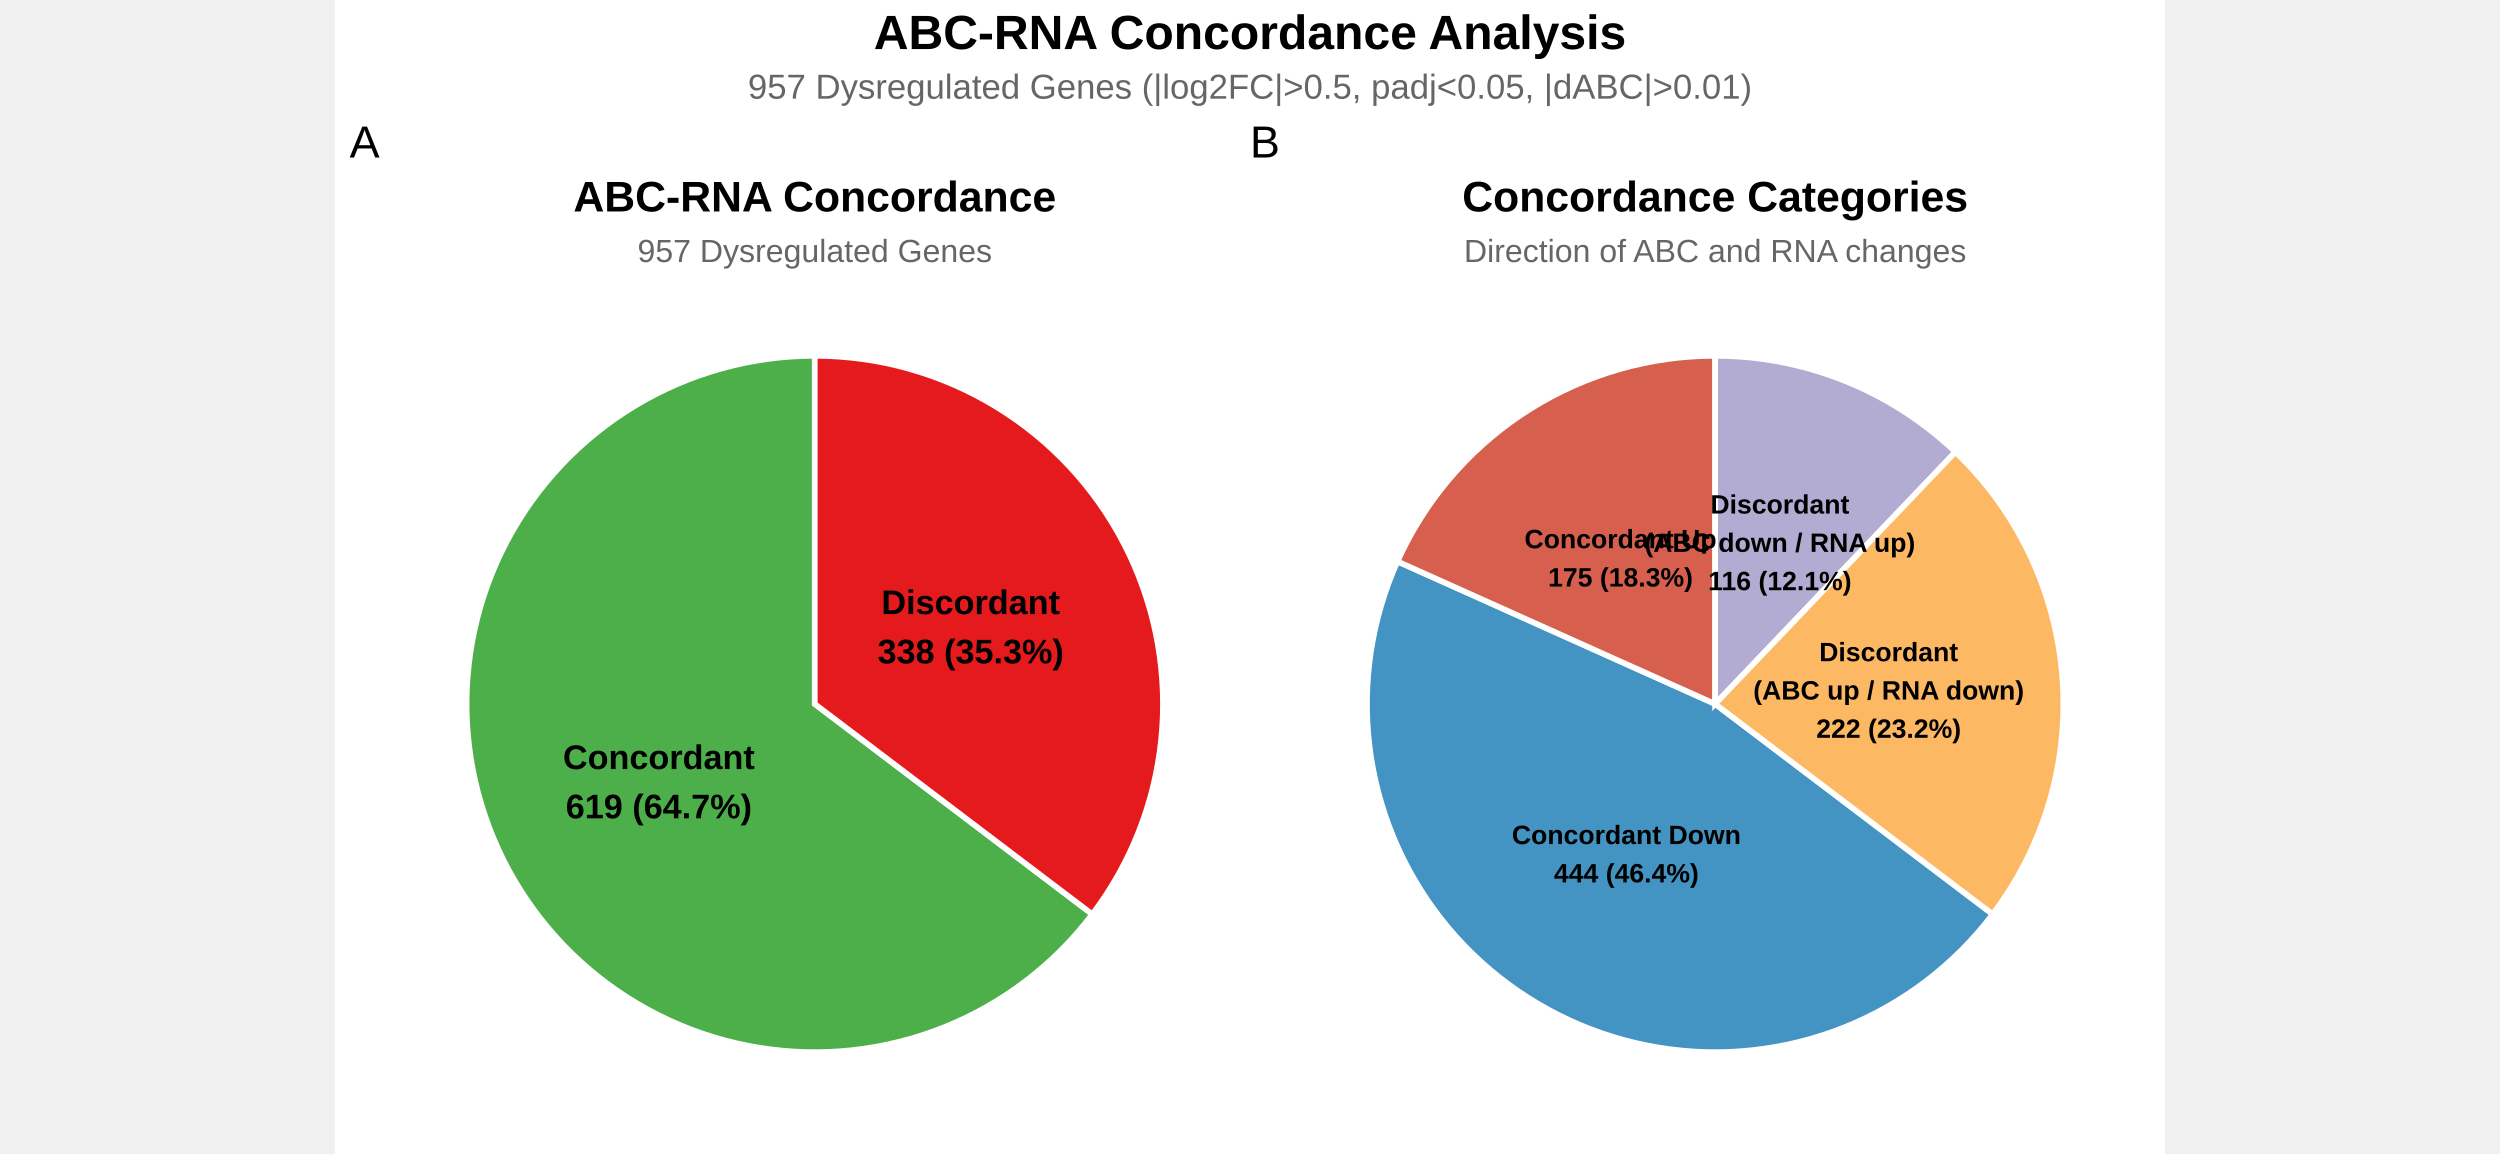
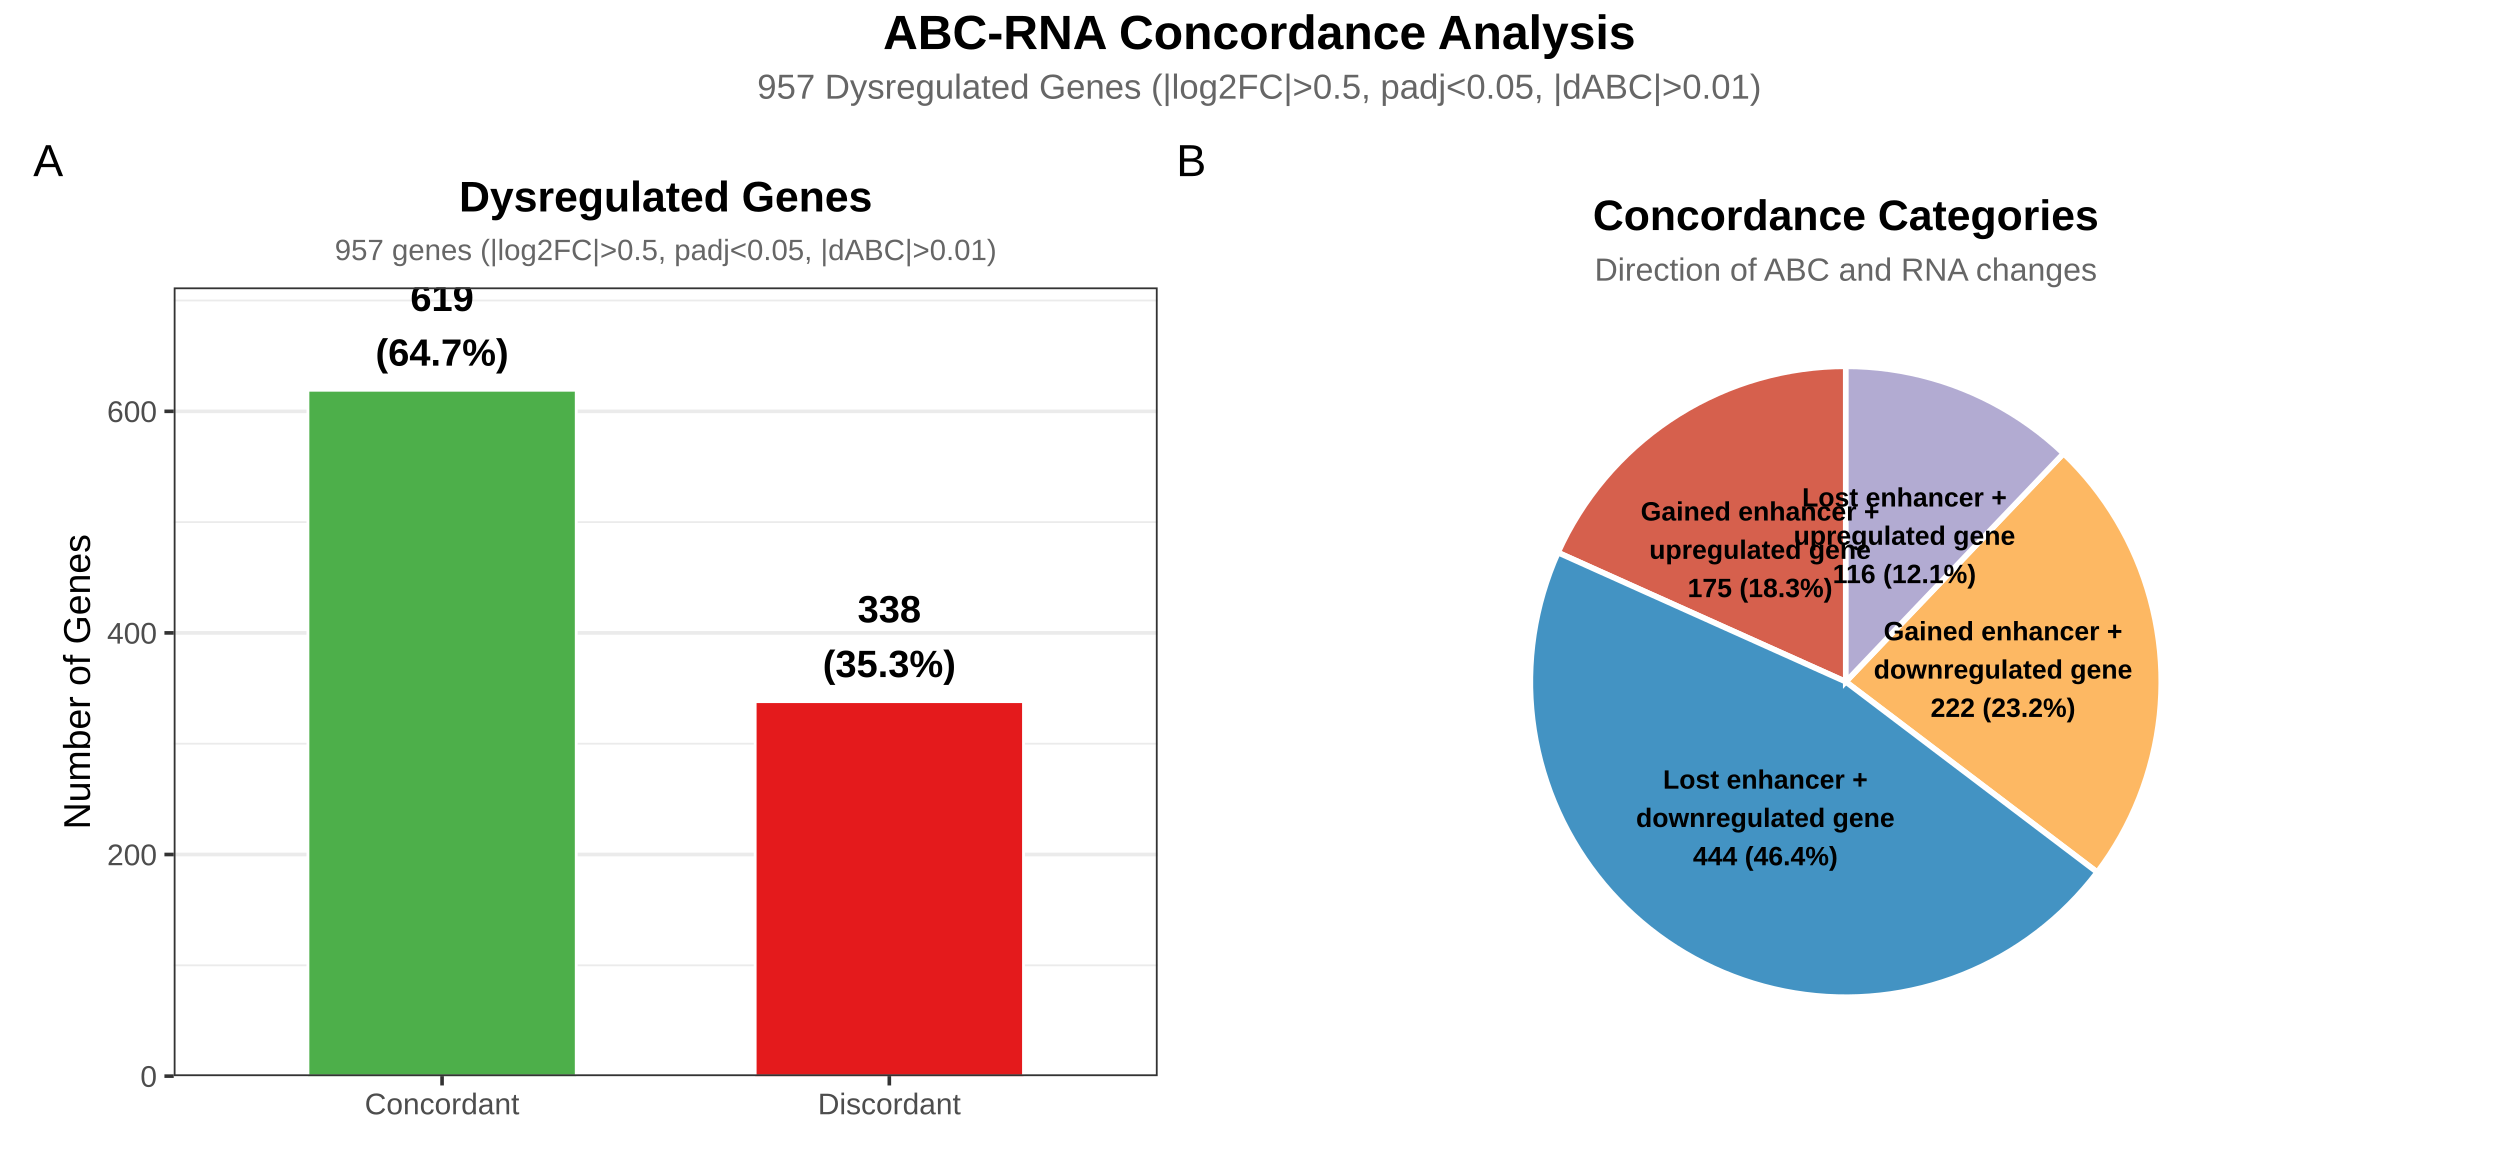
<svg xmlns="http://www.w3.org/2000/svg" width="936.00pt" height="432.00pt" viewBox="0 0 936.00 432.00">
  <g class="svglite">
    <defs>
      <style type="text/css">
    .svglite line, .svglite polyline, .svglite polygon, .svglite path, .svglite rect, .svglite circle {
      fill: none;
      stroke: #000000;
      stroke-linecap: round;
      stroke-linejoin: round;
      stroke-miterlimit: 10.00;
    }
    .svglite text {
      white-space: pre;
    }
    .svglite g.glyphgroup path {
      fill: inherit;
      stroke: none;
    }
  </style>
    </defs>
    <rect width="100%" height="100%" style="stroke: none; fill: none;" />
    <defs>
      <clipPath id="cpMC4wMHw5MzYuMDB8MC4wMHw0MzIuMDA=">
        <rect x="0.00" y="0.00" width="936.00" height="432.00" />
      </clipPath>
    </defs>
    <g clip-path="url(#cpMC4wMHw5MzYuMDB8MC4wMHw0MzIuMDA=)">
+       <rect x="-0" y="0" width="936.00" height="432.00" style="stroke-width: 1.07; stroke: #FFFFFF; fill: #FFFFFF;" />
+     </g>
+     <defs>
+       <clipPath id="cpNjUuMDR8OTMwLjUyfDEwNy42MHw0MDIuOTA=">
+         <rect x="65.04" y="107.60" width="865.48" height="295.31" />
+       </clipPath>
+     </defs>
+     <g clip-path="url(#cpNjUuMDR8OTMwLjUyfDEwNy42MHw0MDIuOTA=)">
+ </g>
+     <g clip-path="url(#cpMC4wMHw5MzYuMDB8MC4wMHw0MzIuMDA=)">
</g>
    <defs>
-       <clipPath id="cpMTI1LjQyfDgxMC41OHwwLjAwfDQzMi4wMA==">
-         <rect x="125.42" y="0" width="685.16" height="432.00" />
+       <clipPath id="cpNS40OHw0NDAuNDF8NDUuMTd8NDI2LjUy">
+         <rect x="5.48" y="45.17" width="434.93" height="381.35" />
      </clipPath>
    </defs>
-     <g clip-path="url(#cpMTI1LjQyfDgxMC41OHwwLjAwfDQzMi4wMA==)">
-       <rect x="125.42" y="0" width="685.16" height="432.00" style="stroke-width: 1.07; stroke: #FFFFFF; fill: #FFFFFF;" />
+     <g clip-path="url(#cpNS40OHw0NDAuNDF8NDUuMTd8NDI2LjUy)">
+       <rect x="5.48" y="45.17" width="434.93" height="381.35" style="stroke-width: 1.36; stroke: #FFFFFF; fill: #FFFFFF;" />
    </g>
    <g clip-path="url(#cpMC4wMHw5MzYuMDB8MC4wMHw0MzIuMDA=)">
</g>
    <defs>
-       <clipPath id="cpMTQyLjEwfDgwNS4xMHwxMDAuNjJ8NDI2LjUy">
-         <rect x="142.10" y="100.62" width="663.00" height="325.90" />
+       <clipPath id="cpNDQwLjQxfDkzMC41Mnw0NS4xN3w0MjYuNTI=">
+         <rect x="440.41" y="45.17" width="490.11" height="381.35" />
      </clipPath>
    </defs>
-     <g clip-path="url(#cpMTQyLjEwfDgwNS4xMHwxMDAuNjJ8NDI2LjUy)">
- </g>
-     <g clip-path="url(#cpMC4wMHw5MzYuMDB8MC4wMHw0MzIuMDA=)">
- </g>
-     <defs>
-       <clipPath id="cpMTMwLjkwfDQ2OC4wMHw0NS4xN3w0MjYuNTI=">
-         <rect x="130.90" y="45.17" width="337.10" height="381.35" />
-       </clipPath>
-     </defs>
-     <g clip-path="url(#cpMTMwLjkwfDQ2OC4wMHw0NS4xN3w0MjYuNTI=)">
-       <rect x="130.90" y="45.17" width="337.10" height="381.35" style="stroke-width: 0.00; stroke: none;" />
+     <g clip-path="url(#cpNDQwLjQxfDkzMC41Mnw0NS4xN3w0MjYuNTI=)">
+       <rect x="440.41" y="45.17" width="490.11" height="381.35" style="stroke-width: 0.00; stroke: none;" />
    </g>
    <g clip-path="url(#cpMC4wMHw5MzYuMDB8MC4wMHw0MzIuMDA=)">
</g>
    <defs>
-       <clipPath id="cpNDY4LjAwfDgwNS4xMHw0NS4xN3w0MjYuNTI=">
-         <rect x="468.00" y="45.17" width="337.10" height="381.35" />
+       <clipPath id="cpNjUuMDR8NDMzLjQzfDEwNy42MHw0MDIuOTA=">
+         <rect x="65.04" y="107.60" width="368.39" height="295.31" />
      </clipPath>
    </defs>
-     <g clip-path="url(#cpNDY4LjAwfDgwNS4xMHw0NS4xN3w0MjYuNTI=)">
-       <rect x="468.00" y="45.17" width="337.10" height="381.35" style="stroke-width: 0.00; stroke: none;" />
+     <g clip-path="url(#cpNjUuMDR8NDMzLjQzfDEwNy42MHw0MDIuOTA=)">
+       <rect x="65.04" y="107.60" width="368.39" height="295.31" style="stroke-width: 1.36; stroke: none; fill: #FFFFFF;" />
+       <polyline points="65.04,361.42 433.43,361.42 " style="stroke-width: 0.68; stroke: #EBEBEB; stroke-linecap: butt;" />
+       <polyline points="65.04,278.45 433.43,278.45 " style="stroke-width: 0.68; stroke: #EBEBEB; stroke-linecap: butt;" />
+       <polyline points="65.04,195.48 433.43,195.48 " style="stroke-width: 0.68; stroke: #EBEBEB; stroke-linecap: butt;" />
+       <polyline points="65.04,112.51 433.43,112.51 " style="stroke-width: 0.68; stroke: #EBEBEB; stroke-linecap: butt;" />
+       <polyline points="65.04,402.90 433.43,402.90 " style="stroke-width: 1.36; stroke: #EBEBEB; stroke-linecap: butt;" />
+       <polyline points="65.04,319.93 433.43,319.93 " style="stroke-width: 1.36; stroke: #EBEBEB; stroke-linecap: butt;" />
+       <polyline points="65.04,236.96 433.43,236.96 " style="stroke-width: 1.36; stroke: #EBEBEB; stroke-linecap: butt;" />
+       <polyline points="65.04,154.00 433.43,154.00 " style="stroke-width: 1.36; stroke: #EBEBEB; stroke-linecap: butt;" />
+       <rect x="115.28" y="146.11" width="100.47" height="256.79" style="stroke-width: 1.07; stroke: #FFFFFF; stroke-linecap: butt; stroke-linejoin: miter; fill: #4DAF4A;" />
+       <rect x="282.73" y="262.69" width="100.47" height="140.22" style="stroke-width: 1.07; stroke: #FFFFFF; stroke-linecap: butt; stroke-linejoin: miter; fill: #E41A1C;" />
+       <text x="165.51" y="116.43" text-anchor="middle" style="font-size: 14.23px; font-weight: bold; font-family: &quot;Arial&quot;;" textLength="23.72px" lengthAdjust="spacingAndGlyphs">619</text>
+       <text x="165.51" y="136.91" text-anchor="middle" style="font-size: 14.23px; font-weight: bold; font-family: &quot;Arial&quot;;" textLength="49.78px" lengthAdjust="spacingAndGlyphs">(64.7%)</text>
+       <text x="332.96" y="233.00" text-anchor="middle" style="font-size: 14.23px; font-weight: bold; font-family: &quot;Arial&quot;;" textLength="23.72px" lengthAdjust="spacingAndGlyphs">338</text>
+       <text x="332.96" y="253.49" text-anchor="middle" style="font-size: 14.23px; font-weight: bold; font-family: &quot;Arial&quot;;" textLength="49.78px" lengthAdjust="spacingAndGlyphs">(35.3%)</text>
+       <rect x="65.04" y="107.60" width="368.39" height="295.31" style="stroke-width: 1.36; stroke: #333333;" />
    </g>
    <g clip-path="url(#cpMC4wMHw5MzYuMDB8MC4wMHw0MzIuMDA=)">
- </g>
+       <text x="58.77" y="406.91" text-anchor="end" style="font-size: 11.20px;fill: #4D4D4D; font-family: &quot;Arial&quot;;" textLength="6.22px" lengthAdjust="spacingAndGlyphs">0</text>
+       <text x="58.77" y="323.94" text-anchor="end" style="font-size: 11.20px;fill: #4D4D4D; font-family: &quot;Arial&quot;;" textLength="18.66px" lengthAdjust="spacingAndGlyphs">200</text>
+       <text x="58.77" y="240.97" text-anchor="end" style="font-size: 11.20px;fill: #4D4D4D; font-family: &quot;Arial&quot;;" textLength="18.66px" lengthAdjust="spacingAndGlyphs">400</text>
+       <text x="58.77" y="158.00" text-anchor="end" style="font-size: 11.20px;fill: #4D4D4D; font-family: &quot;Arial&quot;;" textLength="18.66px" lengthAdjust="spacingAndGlyphs">600</text>
+       <polyline points="61.56,402.90 65.04,402.90 " style="stroke-width: 1.36; stroke: #333333; stroke-linecap: butt;" />
+       <polyline points="61.56,319.93 65.04,319.93 " style="stroke-width: 1.36; stroke: #333333; stroke-linecap: butt;" />
+       <polyline points="61.56,236.96 65.04,236.96 " style="stroke-width: 1.36; stroke: #333333; stroke-linecap: butt;" />
+       <polyline points="61.56,154.00 65.04,154.00 " style="stroke-width: 1.36; stroke: #333333; stroke-linecap: butt;" />
+       <polyline points="165.51,406.39 165.51,402.90 " style="stroke-width: 1.36; stroke: #333333; stroke-linecap: butt;" />
+       <polyline points="332.96,406.39 332.96,402.90 " style="stroke-width: 1.36; stroke: #333333; stroke-linecap: butt;" />
+       <text x="165.51" y="417.19" text-anchor="middle" style="font-size: 11.20px;fill: #4D4D4D; font-family: &quot;Arial&quot;;" textLength="57.81px" lengthAdjust="spacingAndGlyphs">Concordant</text>
+       <text x="332.96" y="417.19" text-anchor="middle" style="font-size: 11.20px;fill: #4D4D4D; font-family: &quot;Arial&quot;;" textLength="53.45px" lengthAdjust="spacingAndGlyphs">Discordant</text>
+       <text transform="translate(33.68,255.25) rotate(-90)" text-anchor="middle" style="font-size: 14.00px; font-family: &quot;Arial&quot;;" textLength="110.45px" lengthAdjust="spacingAndGlyphs">Number of Genes</text>
+       <text x="249.24" y="97.38" text-anchor="middle" style="font-size: 11.00px;fill: #666666; font-family: &quot;Arial&quot;;" textLength="247.98px" lengthAdjust="spacingAndGlyphs">957 genes (|log2FC|&gt;0.5, padj&lt;0.05, |dABC|&gt;0.01)</text>
+       <text x="249.24" y="79.16" text-anchor="middle" style="font-size: 16.00px; font-weight: bold; font-family: &quot;Arial&quot;;" textLength="154.86px" lengthAdjust="spacingAndGlyphs">Dysregulated Genes</text>
+       <text x="18.05" y="65.94" text-anchor="middle" style="font-size: 16.80px; font-family: &quot;Arial&quot;;" textLength="11.20px" lengthAdjust="spacingAndGlyphs">A</text>
+     </g>
    <defs>
-       <clipPath id="cpMTQyLjEwfDQ2OC4wMHwxMDAuNjJ8NDI2LjUy">
-         <rect x="142.10" y="100.62" width="325.90" height="325.90" />
+       <clipPath id="cpNTQzLjQxfDgzOC43MnwxMDcuNjB8NDAyLjkw">
+         <rect x="543.41" y="107.60" width="295.31" height="295.31" />
      </clipPath>
    </defs>
-     <g clip-path="url(#cpMTQyLjEwfDQ2OC4wMHwxMDAuNjJ8NDI2LjUy)">
-       <polygon points="305.05,263.57 305.05,259.08 305.05,254.58 305.05,250.09 305.05,245.59 305.05,241.10 305.05,236.60 305.05,232.11 305.05,227.61 305.05,223.11 305.05,218.62 305.05,214.12 305.05,209.63 305.05,205.13 305.05,200.64 305.05,196.14 305.05,191.65 305.05,187.15 305.05,182.66 305.05,178.16 305.05,173.67 305.05,169.17 305.05,164.68 305.05,160.18 305.05,155.69 305.05,151.19 305.05,146.70 305.05,142.20 305.05,137.71 305.05,133.21 300.64,133.29 296.23,133.51 291.83,133.88 287.45,134.41 283.08,135.08 278.74,135.89 274.44,136.86 270.16,137.97 265.93,139.22 261.74,140.62 257.60,142.15 253.52,143.83 249.49,145.64 245.53,147.59 241.64,149.67 237.82,151.89 234.08,154.23 230.41,156.69 226.84,159.28 223.35,161.99 219.96,164.81 216.66,167.75 213.47,170.80 210.38,173.95 207.40,177.21 204.53,180.57 201.78,184.02 199.15,187.56 196.63,191.19 194.24,194.90 191.98,198.69 189.85,202.56 187.85,206.50 185.98,210.50 184.26,214.56 182.67,218.68 181.22,222.85 179.91,227.06 178.74,231.32 177.72,235.62 176.85,239.94 176.12,244.30 175.55,248.68 175.12,253.07 174.83,257.48 174.70,261.89 174.72,266.30 174.89,270.71 175.20,275.12 175.67,279.51 176.28,283.88 177.04,288.23 177.95,292.55 179.01,296.84 180.21,301.08 181.55,305.29 183.03,309.45 184.65,313.55 186.42,317.60 188.31,321.59 190.34,325.51 192.51,329.36 194.80,333.13 197.22,336.82 199.76,340.43 202.42,343.95 205.20,347.38 208.10,350.71 211.10,353.95 214.22,357.08 217.44,360.10 220.76,363.01 224.17,365.81 227.68,368.49 231.28,371.05 234.96,373.48 238.72,375.79 242.56,377.97 246.47,380.03 250.44,381.94 254.48,383.72 258.58,385.37 262.73,386.87 266.93,388.23 271.17,389.45 275.46,390.53 279.77,391.46 284.12,392.24 288.48,392.87 292.87,393.36 297.27,393.70 301.68,393.89 306.10,393.93 310.51,393.82 314.92,393.56 319.32,393.15 323.69,392.59 328.05,391.89 332.38,391.03 336.68,390.03 340.95,388.89 345.17,387.60 349.35,386.17 353.47,384.60 357.54,382.89 361.55,381.05 365.50,379.07 369.38,376.95 373.18,374.71 376.90,372.34 380.54,369.85 384.10,367.23 387.56,364.49 390.93,361.64 394.21,358.68 397.37,355.60 400.44,352.42 403.39,349.14 406.23,345.76 408.96,342.29 405.38,339.58 401.79,336.86 398.21,334.15 394.63,331.43 391.04,328.72 387.46,326.00 383.88,323.29 380.29,320.58 376.71,317.86 373.13,315.15 369.55,312.43 365.96,309.72 362.38,307.00 358.80,304.29 355.21,301.57 351.63,298.86 348.05,296.14 344.46,293.43 340.88,290.72 337.30,288.00 333.71,285.29 330.13,282.57 326.55,279.86 322.97,277.14 319.38,274.43 315.80,271.71 312.22,269.00 308.63,266.29 305.05,263.57 " style="stroke-width: 2.13; stroke: #FFFFFF; stroke-linecap: butt; stroke-linejoin: miter; fill: #4DAF4A;" />
-       <polygon points="305.05,263.57 308.63,266.29 312.22,269.00 315.80,271.71 319.38,274.43 322.97,277.14 326.55,279.86 330.13,282.57 333.71,285.29 337.30,288.00 340.88,290.72 344.46,293.43 348.05,296.14 351.63,298.86 355.21,301.57 358.80,304.29 362.38,307.00 365.96,309.72 369.55,312.43 373.13,315.15 376.71,317.86 380.29,320.58 383.88,323.29 387.46,326.00 391.04,328.72 394.63,331.43 398.21,334.15 401.79,336.86 405.38,339.58 408.96,342.29 411.58,338.70 414.09,335.02 416.46,331.25 418.71,327.41 420.82,323.50 422.80,319.51 424.64,315.46 426.34,311.34 427.90,307.18 429.32,302.96 430.59,298.69 431.72,294.39 432.69,290.05 433.52,285.67 434.20,281.28 434.73,276.86 435.11,272.42 435.34,267.98 435.41,263.53 435.33,259.08 435.10,254.63 434.72,250.20 434.19,245.78 433.51,241.38 432.68,237.01 431.70,232.67 430.57,228.37 429.29,224.10 427.87,219.89 426.31,215.72 424.61,211.61 422.76,207.56 420.78,203.57 418.67,199.66 416.42,195.81 414.04,192.05 411.54,188.37 408.91,184.78 406.16,181.28 403.29,177.88 400.31,174.58 397.21,171.38 394.01,168.29 390.71,165.30 387.30,162.44 383.80,159.69 380.21,157.06 376.53,154.56 372.77,152.18 368.93,149.94 365.01,147.82 361.03,145.84 356.98,144.00 352.86,142.30 348.70,140.74 344.48,139.32 340.21,138.04 335.91,136.92 331.57,135.94 327.20,135.11 322.80,134.43 318.38,133.90 313.94,133.52 309.50,133.29 305.05,133.21 305.05,137.71 305.05,142.20 305.05,146.70 305.05,151.19 305.05,155.69 305.05,160.18 305.05,164.68 305.05,169.17 305.05,173.67 305.05,178.16 305.05,182.66 305.05,187.15 305.05,191.65 305.05,196.14 305.05,200.64 305.05,205.13 305.05,209.63 305.05,214.12 305.05,218.62 305.05,223.11 305.05,227.61 305.05,232.11 305.05,236.60 305.05,241.10 305.05,245.59 305.05,250.09 305.05,254.58 305.05,259.08 305.05,263.57 " style="stroke-width: 2.13; stroke: #FFFFFF; stroke-linecap: butt; stroke-linejoin: miter; fill: #E41A1C;" />
-       <text x="246.68" y="287.94" text-anchor="middle" style="font-size: 12.80px; font-weight: bold; font-family: &quot;Arial&quot;;" textLength="71.77px" lengthAdjust="spacingAndGlyphs">Concordant</text>
-       <text x="246.68" y="306.38" text-anchor="middle" style="font-size: 12.80px; font-weight: bold; font-family: &quot;Arial&quot;;" textLength="69.69px" lengthAdjust="spacingAndGlyphs">619 (64.7%)</text>
-       <text x="363.42" y="229.92" text-anchor="middle" style="font-size: 12.80px; font-weight: bold; font-family: &quot;Arial&quot;;" textLength="66.81px" lengthAdjust="spacingAndGlyphs">Discordant</text>
-       <text x="363.42" y="248.36" text-anchor="middle" style="font-size: 12.80px; font-weight: bold; font-family: &quot;Arial&quot;;" textLength="69.69px" lengthAdjust="spacingAndGlyphs">338 (35.3%)</text>
+     <g clip-path="url(#cpNTQzLjQxfDgzOC43MnwxMDcuNjB8NDAyLjkw)">
+       <polygon points="691.07,255.25 694.31,257.71 697.56,260.17 700.81,262.63 704.05,265.09 707.30,267.55 710.55,270.01 713.79,272.47 717.04,274.93 720.29,277.39 723.53,279.85 726.78,282.31 730.03,284.77 733.27,287.22 736.52,289.68 739.77,292.14 743.01,294.60 746.26,297.06 749.51,299.52 752.75,301.98 756.00,304.44 759.25,306.90 762.49,309.36 765.74,311.82 768.99,314.28 772.23,316.74 775.48,319.20 778.73,321.66 781.97,324.12 785.22,326.58 787.58,323.35 789.84,320.04 791.97,316.65 794.00,313.20 795.90,309.68 797.69,306.09 799.35,302.45 800.89,298.75 802.30,295.01 803.58,291.21 804.73,287.38 805.76,283.51 806.65,279.61 807.41,275.67 808.03,271.72 808.53,267.75 808.88,263.76 809.10,259.76 809.19,255.76 809.14,251.76 808.95,247.76 808.63,243.76 808.17,239.79 807.58,235.83 806.86,231.89 806.00,227.98 805.01,224.10 803.89,220.26 802.64,216.45 801.26,212.69 799.75,208.98 798.12,205.33 796.37,201.73 794.49,198.19 792.50,194.72 790.39,191.32 788.17,187.99 785.83,184.73 783.39,181.56 780.84,178.48 778.18,175.48 775.43,172.57 772.58,169.76 769.77,172.71 766.96,175.66 764.15,178.60 761.34,181.55 758.53,184.50 755.72,187.45 752.90,190.40 750.09,193.34 747.28,196.29 744.47,199.24 741.66,202.19 738.85,205.13 736.04,208.08 733.23,211.03 730.42,213.98 727.61,216.93 724.80,219.87 721.99,222.82 719.17,225.77 716.36,228.72 713.55,231.67 710.74,234.61 707.93,237.56 705.12,240.51 702.31,243.46 699.50,246.41 696.69,249.35 693.88,252.30 691.07,255.25 " style="stroke-width: 2.13; stroke: #FFFFFF; stroke-linecap: butt; stroke-linejoin: miter; fill: #FDB863;" />
+       <polygon points="691.07,255.25 691.07,251.18 691.07,247.10 691.07,243.03 691.07,238.96 691.07,234.88 691.07,230.81 691.07,226.74 691.07,222.66 691.07,218.59 691.07,214.52 691.07,210.44 691.07,206.37 691.07,202.30 691.07,198.22 691.07,194.15 691.07,190.08 691.07,186.00 691.07,181.93 691.07,177.86 691.07,173.79 691.07,169.71 691.07,165.64 691.07,161.57 691.07,157.49 691.07,153.42 691.07,149.35 691.07,145.27 691.07,141.20 691.07,137.13 686.95,137.20 682.85,137.41 678.75,137.77 674.67,138.27 670.61,138.91 666.57,139.69 662.56,140.62 658.59,141.68 654.65,142.88 650.77,144.21 646.92,145.68 643.14,147.29 639.41,149.02 635.74,150.88 632.14,152.87 628.61,154.99 625.16,157.22 621.79,159.57 618.50,162.04 615.30,164.63 612.19,167.32 609.18,170.12 606.27,173.02 603.45,176.02 600.75,179.12 598.15,182.31 595.67,185.59 593.30,188.95 591.06,192.39 588.93,195.91 586.92,199.50 585.05,203.16 583.30,206.89 587.01,208.55 590.73,210.22 594.45,211.89 598.16,213.56 601.88,215.22 605.60,216.89 609.31,218.56 613.03,220.23 616.74,221.90 620.46,223.56 624.18,225.23 627.89,226.90 631.61,228.57 635.32,230.23 639.04,231.90 642.76,233.57 646.47,235.24 650.19,236.90 653.90,238.57 657.62,240.24 661.34,241.91 665.05,243.58 668.77,245.24 672.49,246.91 676.20,248.58 679.92,250.25 683.63,251.91 687.35,253.58 691.07,255.25 " style="stroke-width: 2.13; stroke: #FFFFFF; stroke-linecap: butt; stroke-linejoin: miter; fill: #D6604D;" />
+       <polygon points="691.07,255.25 687.35,253.58 683.63,251.91 679.92,250.25 676.20,248.58 672.49,246.91 668.77,245.24 665.05,243.58 661.34,241.91 657.62,240.24 653.90,238.57 650.19,236.90 646.47,235.24 642.76,233.57 639.04,231.90 635.32,230.23 631.61,228.57 627.89,226.90 624.18,225.23 620.46,223.56 616.74,221.90 613.03,220.23 609.31,218.56 605.60,216.89 601.88,215.22 598.16,213.56 594.45,211.89 590.73,210.22 587.01,208.55 583.30,206.89 581.72,210.57 580.27,214.30 578.95,218.08 577.75,221.90 576.68,225.76 575.75,229.65 574.95,233.57 574.28,237.52 573.75,241.49 573.35,245.47 573.09,249.47 572.96,253.47 572.96,257.47 573.11,261.47 573.39,265.47 573.80,269.45 574.35,273.42 575.03,277.36 575.85,281.28 576.80,285.17 577.88,289.03 579.09,292.84 580.42,296.62 581.89,300.34 583.48,304.02 585.19,307.63 587.03,311.19 588.99,314.68 591.06,318.11 593.25,321.46 595.55,324.74 597.96,327.94 600.47,331.05 603.09,334.08 605.82,337.01 608.64,339.86 611.55,342.60 614.56,345.25 617.65,347.79 620.83,350.22 624.09,352.55 627.42,354.76 630.83,356.86 634.31,358.84 637.86,360.71 641.46,362.45 645.12,364.07 648.84,365.56 652.60,366.93 656.41,368.17 660.25,369.28 664.13,370.26 668.05,371.11 671.99,371.82 675.95,372.40 679.93,372.85 683.92,373.16 687.92,373.33 691.92,373.37 695.93,373.27 699.92,373.04 703.91,372.67 707.88,372.17 711.83,371.53 715.76,370.76 719.66,369.86 723.53,368.82 727.36,367.66 731.15,366.36 734.89,364.94 738.58,363.39 742.22,361.72 745.80,359.92 749.32,358.01 752.77,355.98 756.14,353.83 759.45,351.57 762.67,349.19 765.82,346.71 768.87,344.13 771.84,341.44 774.71,338.65 777.49,335.77 780.17,332.79 782.75,329.73 785.22,326.58 781.97,324.12 778.73,321.66 775.48,319.20 772.23,316.74 768.99,314.28 765.74,311.82 762.49,309.36 759.25,306.90 756.00,304.44 752.75,301.98 749.51,299.52 746.26,297.06 743.01,294.60 739.77,292.14 736.52,289.68 733.27,287.22 730.03,284.77 726.78,282.31 723.53,279.85 720.29,277.39 717.04,274.93 713.79,272.47 710.55,270.01 707.30,267.55 704.05,265.09 700.81,262.63 697.56,260.17 694.31,257.71 691.07,255.25 " style="stroke-width: 2.13; stroke: #FFFFFF; stroke-linecap: butt; stroke-linejoin: miter; fill: #4393C3;" />
+       <polygon points="691.07,255.25 693.88,252.30 696.69,249.35 699.50,246.41 702.31,243.46 705.12,240.51 707.93,237.56 710.74,234.61 713.55,231.67 716.36,228.72 719.17,225.77 721.99,222.82 724.80,219.87 727.61,216.93 730.42,213.98 733.23,211.03 736.04,208.08 738.85,205.13 741.66,202.19 744.47,199.24 747.28,196.29 750.09,193.34 752.90,190.40 755.72,187.45 758.53,184.50 761.34,181.55 764.15,178.60 766.96,175.66 769.77,172.71 772.58,169.76 769.57,166.99 766.47,164.33 763.28,161.77 760.00,159.33 756.64,157.00 753.20,154.79 749.68,152.70 746.10,150.73 742.45,148.89 738.74,147.17 734.97,145.59 731.15,144.13 727.28,142.81 723.36,141.63 719.41,140.58 715.43,139.67 711.41,138.89 707.37,138.26 703.31,137.76 699.24,137.41 695.15,137.20 691.07,137.13 691.07,141.20 691.07,145.27 691.07,149.35 691.07,153.42 691.07,157.49 691.07,161.57 691.07,165.64 691.07,169.71 691.07,173.79 691.07,177.86 691.07,181.93 691.07,186.00 691.07,190.08 691.07,194.15 691.07,198.22 691.07,202.30 691.07,206.37 691.07,210.44 691.07,214.52 691.07,218.59 691.07,222.66 691.07,226.74 691.07,230.81 691.07,234.88 691.07,238.96 691.07,243.03 691.07,247.10 691.07,251.18 691.07,255.25 " style="stroke-width: 2.13; stroke: #FFFFFF; stroke-linecap: butt; stroke-linejoin: miter; fill: #B2ABD2;" />
+       <text x="749.94" y="239.73" text-anchor="middle" style="font-size: 9.96px; font-weight: bold; font-family: &quot;Arial&quot;;" textLength="89.30px" lengthAdjust="spacingAndGlyphs">Gained enhancer +</text>
+       <text x="749.94" y="254.07" text-anchor="middle" style="font-size: 9.96px; font-weight: bold; font-family: &quot;Arial&quot;;" textLength="96.73px" lengthAdjust="spacingAndGlyphs">downregulated gene</text>
+       <text x="749.94" y="268.41" text-anchor="middle" style="font-size: 9.96px; font-weight: bold; font-family: &quot;Arial&quot;;" textLength="54.19px" lengthAdjust="spacingAndGlyphs">222 (23.2%)</text>
+       <text x="658.97" y="194.89" text-anchor="middle" style="font-size: 9.96px; font-weight: bold; font-family: &quot;Arial&quot;;" textLength="89.30px" lengthAdjust="spacingAndGlyphs">Gained enhancer +</text>
+       <text x="658.97" y="209.23" text-anchor="middle" style="font-size: 9.96px; font-weight: bold; font-family: &quot;Arial&quot;;" textLength="82.92px" lengthAdjust="spacingAndGlyphs">upregulated gene</text>
+       <text x="658.97" y="223.57" text-anchor="middle" style="font-size: 9.96px; font-weight: bold; font-family: &quot;Arial&quot;;" textLength="54.19px" lengthAdjust="spacingAndGlyphs">175 (18.3%)</text>
+       <text x="660.95" y="295.28" text-anchor="middle" style="font-size: 9.96px; font-weight: bold; font-family: &quot;Arial&quot;;" textLength="76.58px" lengthAdjust="spacingAndGlyphs">Lost enhancer +</text>
+       <text x="660.95" y="309.62" text-anchor="middle" style="font-size: 9.96px; font-weight: bold; font-family: &quot;Arial&quot;;" textLength="96.73px" lengthAdjust="spacingAndGlyphs">downregulated gene</text>
+       <text x="660.95" y="323.96" text-anchor="middle" style="font-size: 9.96px; font-weight: bold; font-family: &quot;Arial&quot;;" textLength="54.19px" lengthAdjust="spacingAndGlyphs">444 (46.4%)</text>
+       <text x="713.02" y="189.64" text-anchor="middle" style="font-size: 9.96px; font-weight: bold; font-family: &quot;Arial&quot;;" textLength="76.58px" lengthAdjust="spacingAndGlyphs">Lost enhancer +</text>
+       <text x="713.02" y="203.98" text-anchor="middle" style="font-size: 9.96px; font-weight: bold; font-family: &quot;Arial&quot;;" textLength="82.92px" lengthAdjust="spacingAndGlyphs">upregulated gene</text>
+       <text x="713.02" y="218.32" text-anchor="middle" style="font-size: 9.96px; font-weight: bold; font-family: &quot;Arial&quot;;" textLength="53.64px" lengthAdjust="spacingAndGlyphs">116 (12.1%)</text>
    </g>
    <g clip-path="url(#cpMC4wMHw5MzYuMDB8MC4wMHw0MzIuMDA=)">
-       <text x="305.05" y="98.10" text-anchor="middle" style="font-size: 12.00px;fill: #666666; font-family: &quot;Arial&quot;;" textLength="132.72px" lengthAdjust="spacingAndGlyphs">957 Dysregulated Genes</text>
-       <text x="305.05" y="79.16" text-anchor="middle" style="font-size: 16.00px; font-weight: bold; font-family: &quot;Arial&quot;;" textLength="180.89px" lengthAdjust="spacingAndGlyphs">ABC-RNA Concordance</text>
-       <text x="136.50" y="58.97" text-anchor="middle" style="font-size: 16.80px; font-family: &quot;Arial&quot;;" textLength="11.20px" lengthAdjust="spacingAndGlyphs">A</text>
-     </g>
-     <defs>
-       <clipPath id="cpNDc5LjIwfDgwNS4xMHwxMDAuNjJ8NDI2LjUy">
-         <rect x="479.20" y="100.62" width="325.90" height="325.90" />
-       </clipPath>
-     </defs>
-     <g clip-path="url(#cpNDc5LjIwfDgwNS4xMHwxMDAuNjJ8NDI2LjUy)">
-       <polygon points="642.15,263.57 638.05,261.73 633.95,259.89 629.85,258.05 625.75,256.21 621.65,254.37 617.55,252.53 613.44,250.69 609.34,248.85 605.24,247.01 601.14,245.17 597.04,243.33 592.94,241.49 588.84,239.65 584.74,237.80 580.64,235.96 576.53,234.12 572.43,232.28 568.33,230.44 564.23,228.60 560.13,226.76 556.03,224.92 551.93,223.08 547.83,221.24 543.73,219.40 539.62,217.56 535.52,215.72 531.42,213.88 527.32,212.04 523.22,210.20 521.48,214.26 519.88,218.38 518.42,222.55 517.10,226.76 515.92,231.02 514.89,235.32 514.01,239.65 513.27,244.01 512.68,248.38 512.24,252.78 511.95,257.19 511.81,261.61 511.82,266.02 511.97,270.44 512.28,274.85 512.74,279.24 513.34,283.62 514.10,287.97 515.00,292.30 516.04,296.59 517.24,300.85 518.57,305.06 520.05,309.22 521.67,313.33 523.42,317.39 525.31,321.38 527.34,325.31 529.50,329.16 531.79,332.94 534.20,336.64 536.74,340.26 539.40,343.79 542.18,347.23 545.07,350.57 548.07,353.81 551.18,356.94 554.40,359.97 557.72,362.89 561.13,365.70 564.64,368.38 568.24,370.95 571.92,373.39 575.68,375.71 579.52,377.90 583.43,379.95 587.41,381.88 591.45,383.67 595.55,385.31 599.70,386.82 603.90,388.19 608.15,389.42 612.43,390.50 616.75,391.43 621.10,392.22 625.47,392.86 629.86,393.35 634.27,393.69 638.68,393.88 643.10,393.93 647.52,393.82 651.93,393.56 656.33,393.16 660.71,392.60 665.07,391.90 669.41,391.05 673.71,390.05 677.98,388.91 682.21,387.62 686.39,386.20 690.52,384.63 694.59,382.92 698.61,381.07 702.56,379.09 706.44,376.98 710.24,374.73 713.97,372.36 717.62,369.87 721.18,367.25 724.65,364.51 728.02,361.66 731.29,358.69 734.47,355.61 737.53,352.43 740.49,349.15 743.33,345.77 746.06,342.29 742.48,339.58 738.89,336.86 735.31,334.15 731.73,331.43 728.14,328.72 724.56,326.00 720.98,323.29 717.40,320.58 713.81,317.86 710.23,315.15 706.65,312.43 703.06,309.72 699.48,307.00 695.90,304.29 692.31,301.57 688.73,298.86 685.15,296.14 681.57,293.43 677.98,290.72 674.40,288.00 670.82,285.29 667.23,282.57 663.65,279.86 660.07,277.14 656.48,274.43 652.90,271.71 649.32,269.00 645.74,266.29 642.15,263.57 " style="stroke-width: 2.13; stroke: #FFFFFF; stroke-linecap: butt; stroke-linejoin: miter; fill: #4393C3;" />
-       <polygon points="642.15,263.57 642.15,259.08 642.15,254.58 642.15,250.09 642.15,245.59 642.15,241.10 642.15,236.60 642.15,232.11 642.15,227.61 642.15,223.11 642.15,218.62 642.15,214.12 642.15,209.63 642.15,205.13 642.15,200.64 642.15,196.14 642.15,191.65 642.15,187.15 642.15,182.66 642.15,178.16 642.15,173.67 642.15,169.17 642.15,164.68 642.15,160.18 642.15,155.69 642.15,151.19 642.15,146.70 642.15,142.20 642.15,137.71 642.15,133.21 637.61,133.29 633.08,133.53 628.56,133.92 624.06,134.47 619.57,135.18 615.12,136.05 610.69,137.06 606.31,138.24 601.97,139.56 597.68,141.03 593.44,142.66 589.26,144.43 585.14,146.34 581.10,148.39 577.12,150.59 573.23,152.92 569.42,155.39 565.70,157.98 562.07,160.71 558.54,163.56 555.11,166.53 551.78,169.62 548.57,172.82 545.46,176.14 542.48,179.55 539.61,183.08 536.87,186.69 534.26,190.40 531.78,194.20 529.43,198.09 527.22,202.05 525.15,206.09 523.22,210.20 527.32,212.04 531.42,213.88 535.52,215.72 539.62,217.56 543.73,219.40 547.83,221.24 551.93,223.08 556.03,224.92 560.13,226.76 564.23,228.60 568.33,230.44 572.43,232.28 576.53,234.12 580.64,235.96 584.74,237.80 588.84,239.65 592.94,241.49 597.04,243.33 601.14,245.17 605.24,247.01 609.34,248.85 613.44,250.69 617.55,252.53 621.65,254.37 625.75,256.21 629.85,258.05 633.95,259.89 638.05,261.73 642.15,263.57 " style="stroke-width: 2.13; stroke: #FFFFFF; stroke-linecap: butt; stroke-linejoin: miter; fill: #D6604D;" />
-       <polygon points="642.15,263.57 645.25,260.32 648.36,257.06 651.46,253.81 654.56,250.56 657.66,247.30 660.76,244.05 663.87,240.80 666.97,237.54 670.07,234.29 673.17,231.04 676.27,227.79 679.38,224.53 682.48,221.28 685.58,218.03 688.68,214.77 691.78,211.52 694.89,208.27 697.99,205.01 701.09,201.76 704.19,198.51 707.29,195.25 710.40,192.00 713.50,188.75 716.60,185.49 719.70,182.24 722.80,178.99 725.91,175.73 729.01,172.48 732.11,169.23 728.79,166.17 725.37,163.23 721.85,160.41 718.23,157.71 714.52,155.14 710.72,152.70 706.84,150.40 702.89,148.22 698.86,146.19 694.76,144.30 690.60,142.55 686.38,140.95 682.11,139.49 677.79,138.18 673.43,137.02 669.03,136.01 664.60,135.16 660.15,134.46 655.67,133.91 651.17,133.52 646.66,133.29 642.15,133.21 642.15,137.71 642.15,142.20 642.15,146.70 642.15,151.19 642.15,155.69 642.15,160.18 642.15,164.68 642.15,169.17 642.15,173.67 642.15,178.16 642.15,182.66 642.15,187.15 642.15,191.65 642.15,196.14 642.15,200.64 642.15,205.13 642.15,209.63 642.15,214.12 642.15,218.62 642.15,223.11 642.15,227.61 642.15,232.11 642.15,236.60 642.15,241.10 642.15,245.59 642.15,250.09 642.15,254.58 642.15,259.08 642.15,263.57 " style="stroke-width: 2.13; stroke: #FFFFFF; stroke-linecap: butt; stroke-linejoin: miter; fill: #B2ABD2;" />
-       <polygon points="642.15,263.57 645.74,266.29 649.32,269.00 652.90,271.71 656.48,274.43 660.07,277.14 663.65,279.86 667.23,282.57 670.82,285.29 674.40,288.00 677.98,290.72 681.57,293.43 685.15,296.14 688.73,298.86 692.31,301.57 695.90,304.29 699.48,307.00 703.06,309.72 706.65,312.43 710.23,315.15 713.81,317.86 717.40,320.58 720.98,323.29 724.56,326.00 728.14,328.72 731.73,331.43 735.31,334.15 738.89,336.86 742.48,339.58 746.06,342.29 748.67,338.72 751.15,335.07 753.51,331.34 755.75,327.52 757.85,323.64 759.82,319.68 761.65,315.66 763.35,311.58 764.91,307.45 766.32,303.26 767.60,299.03 768.73,294.76 769.71,290.45 770.55,286.11 771.24,281.75 771.78,277.36 772.17,272.96 772.42,268.55 772.51,264.13 772.45,259.72 772.25,255.30 771.89,250.90 771.39,246.51 770.74,242.14 769.94,237.79 768.99,233.48 767.90,229.20 766.66,224.95 765.28,220.76 763.76,216.61 762.10,212.51 760.30,208.48 758.36,204.51 756.29,200.60 754.09,196.77 751.77,193.01 749.31,189.34 746.74,185.75 744.04,182.25 741.22,178.85 738.30,175.54 735.26,172.33 732.11,169.23 729.01,172.48 725.91,175.73 722.80,178.99 719.70,182.24 716.60,185.49 713.50,188.75 710.40,192.00 707.29,195.25 704.19,198.51 701.09,201.76 697.99,205.01 694.89,208.27 691.78,211.52 688.68,214.77 685.58,218.03 682.48,221.28 679.38,224.53 676.27,227.79 673.17,231.04 670.07,234.29 666.97,237.54 663.87,240.80 660.76,244.05 657.66,247.30 654.56,250.56 651.46,253.81 648.36,257.06 645.25,260.32 642.15,263.57 " style="stroke-width: 2.13; stroke: #FFFFFF; stroke-linecap: butt; stroke-linejoin: miter; fill: #FDB863;" />
-       <text x="608.92" y="316.03" text-anchor="middle" style="font-size: 9.96px; font-weight: bold; font-family: &quot;Arial&quot;;" textLength="85.67px" lengthAdjust="spacingAndGlyphs">Concordant Down</text>
-       <text x="608.92" y="330.37" text-anchor="middle" style="font-size: 9.96px; font-weight: bold; font-family: &quot;Arial&quot;;" textLength="54.19px" lengthAdjust="spacingAndGlyphs">444 (46.4%)</text>
-       <text x="606.73" y="205.25" text-anchor="middle" style="font-size: 9.96px; font-weight: bold; font-family: &quot;Arial&quot;;" textLength="71.86px" lengthAdjust="spacingAndGlyphs">Concordant Up</text>
-       <text x="606.73" y="219.59" text-anchor="middle" style="font-size: 9.96px; font-weight: bold; font-family: &quot;Arial&quot;;" textLength="54.19px" lengthAdjust="spacingAndGlyphs">175 (18.3%)</text>
-       <text x="666.38" y="192.28" text-anchor="middle" style="font-size: 9.96px; font-weight: bold; font-family: &quot;Arial&quot;;" textLength="51.97px" lengthAdjust="spacingAndGlyphs">Discordant</text>
-       <text x="666.38" y="206.62" text-anchor="middle" style="font-size: 9.96px; font-weight: bold; font-family: &quot;Arial&quot;;" textLength="101.33px" lengthAdjust="spacingAndGlyphs">(ABC down / RNA up)</text>
-       <text x="666.38" y="220.96" text-anchor="middle" style="font-size: 9.96px; font-weight: bold; font-family: &quot;Arial&quot;;" textLength="53.64px" lengthAdjust="spacingAndGlyphs">116 (12.1%)</text>
-       <text x="707.12" y="247.56" text-anchor="middle" style="font-size: 9.96px; font-weight: bold; font-family: &quot;Arial&quot;;" textLength="51.97px" lengthAdjust="spacingAndGlyphs">Discordant</text>
-       <text x="707.12" y="261.90" text-anchor="middle" style="font-size: 9.96px; font-weight: bold; font-family: &quot;Arial&quot;;" textLength="101.33px" lengthAdjust="spacingAndGlyphs">(ABC up / RNA down)</text>
-       <text x="707.12" y="276.24" text-anchor="middle" style="font-size: 9.96px; font-weight: bold; font-family: &quot;Arial&quot;;" textLength="54.19px" lengthAdjust="spacingAndGlyphs">222 (23.2%)</text>
-     </g>
-     <g clip-path="url(#cpMC4wMHw5MzYuMDB8MC4wMHw0MzIuMDA=)">
-       <text x="642.15" y="98.10" text-anchor="middle" style="font-size: 12.00px;fill: #666666; font-family: &quot;Arial&quot;;" textLength="188.08px" lengthAdjust="spacingAndGlyphs">Direction of ABC and RNA changes</text>
-       <text x="642.15" y="79.16" text-anchor="middle" style="font-size: 16.00px; font-weight: bold; font-family: &quot;Arial&quot;;" textLength="189.55px" lengthAdjust="spacingAndGlyphs">Concordance Categories</text>
-       <text x="473.60" y="58.97" text-anchor="middle" style="font-size: 16.80px; font-family: &quot;Arial&quot;;" textLength="11.20px" lengthAdjust="spacingAndGlyphs">B</text>
-       <text x="468.00" y="36.95" text-anchor="middle" style="font-size: 13.00px;fill: #666666; font-family: &quot;Arial&quot;;" textLength="376.03px" lengthAdjust="spacingAndGlyphs">957 Dysregulated Genes (|log2FC|&gt;0.5, padj&lt;0.05, |dABC|&gt;0.01)</text>
-       <text x="468.00" y="18.37" text-anchor="middle" style="font-size: 18.00px; font-weight: bold; font-family: &quot;Arial&quot;;" textLength="281.78px" lengthAdjust="spacingAndGlyphs">ABC-RNA Concordance Analysis</text>
+       <text x="691.07" y="105.08" text-anchor="middle" style="font-size: 12.00px;fill: #666666; font-family: &quot;Arial&quot;;" textLength="188.08px" lengthAdjust="spacingAndGlyphs">Direction of ABC and RNA changes</text>
+       <text x="691.07" y="86.14" text-anchor="middle" style="font-size: 16.00px; font-weight: bold; font-family: &quot;Arial&quot;;" textLength="189.55px" lengthAdjust="spacingAndGlyphs">Concordance Categories</text>
+       <text x="446.01" y="65.94" text-anchor="middle" style="font-size: 16.80px; font-family: &quot;Arial&quot;;" textLength="11.20px" lengthAdjust="spacingAndGlyphs">B</text>
+       <text x="471.49" y="36.95" text-anchor="middle" style="font-size: 13.00px;fill: #666666; font-family: &quot;Arial&quot;;" textLength="376.03px" lengthAdjust="spacingAndGlyphs">957 Dysregulated Genes (|log2FC|&gt;0.5, padj&lt;0.05, |dABC|&gt;0.01)</text>
+       <text x="471.49" y="18.37" text-anchor="middle" style="font-size: 18.00px; font-weight: bold; font-family: &quot;Arial&quot;;" textLength="281.78px" lengthAdjust="spacingAndGlyphs">ABC-RNA Concordance Analysis</text>
    </g>
  </g>
</svg>
